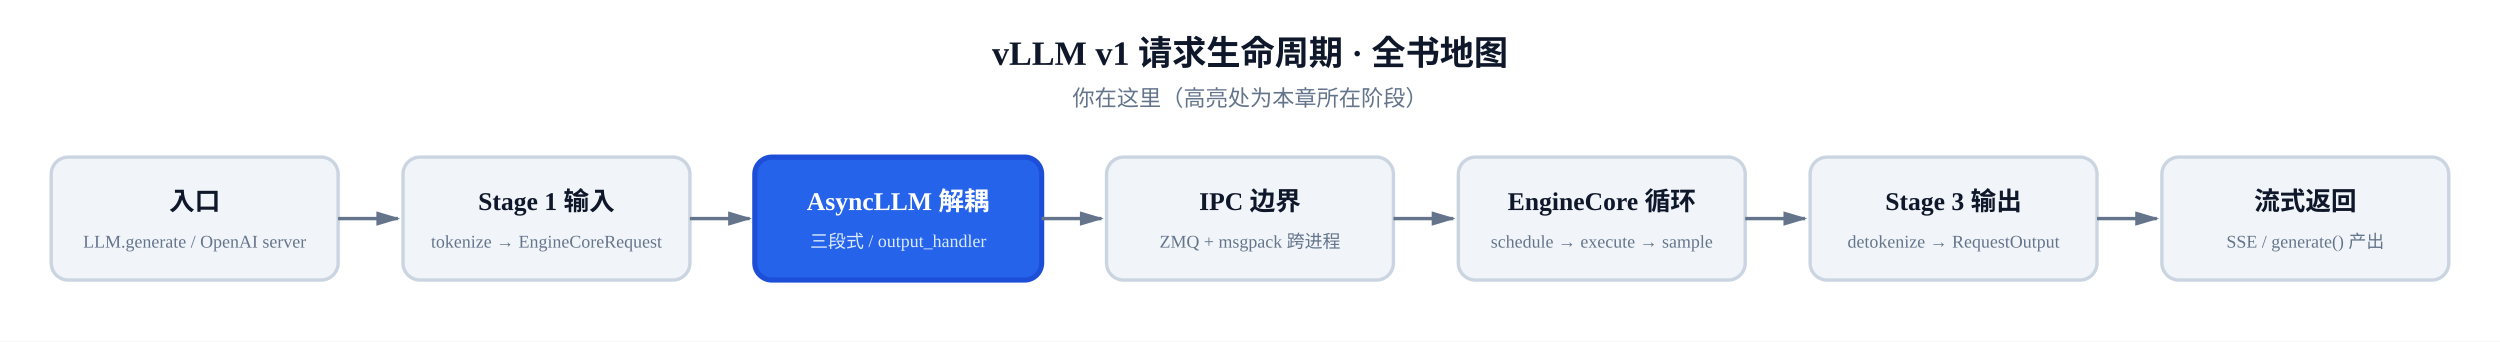
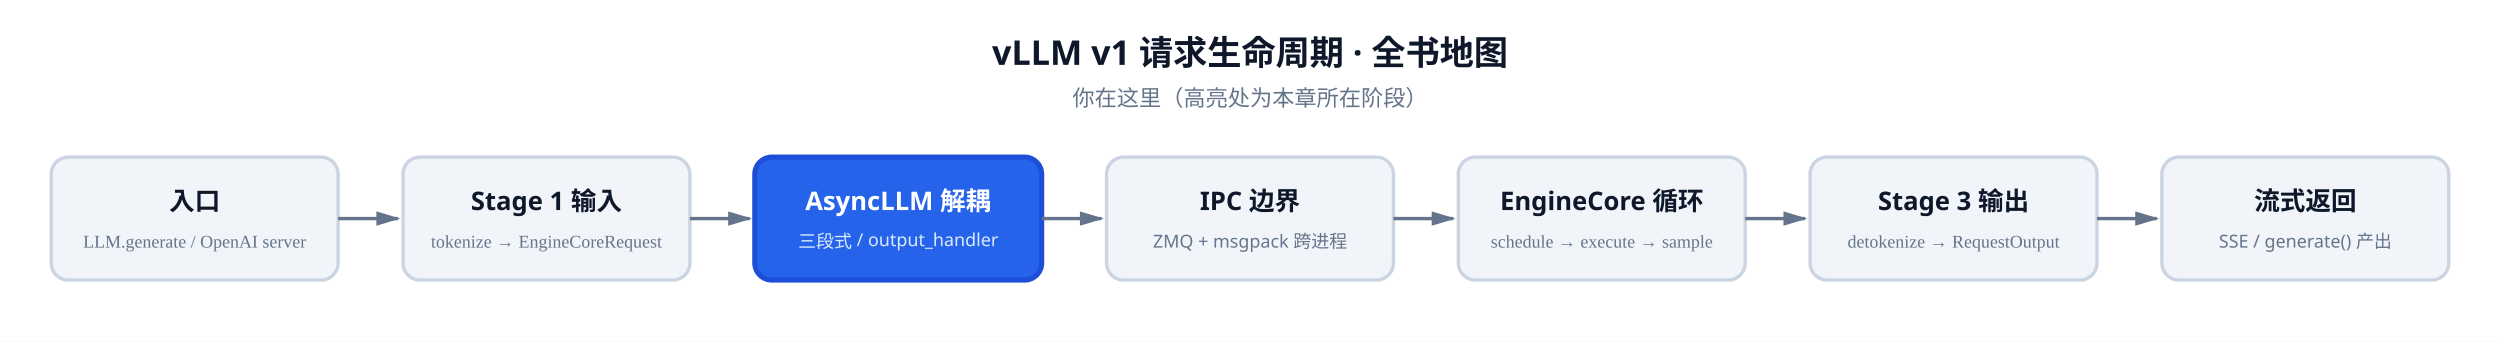
<svg xmlns="http://www.w3.org/2000/svg" viewBox="0 0 1464 200">
  <defs>
    <marker id="a" viewBox="0 0 10 6" refX="9" refY="3" markerWidth="7" markerHeight="5" orient="auto">
      <path d="M0,0 L10,3 L0,6 Z" fill="#64748b" />
    </marker>
  </defs>
  <rect width="1464" height="200" fill="white" />
-   <text x="732" y="38" text-anchor="middle" font-size="20" font-weight="bold" fill="#0f172a">vLLM v1 请求生命周期 · 全书地图</text>
-   <text x="732" y="62" text-anchor="middle" font-size="13" fill="#64748b">你在这里（高亮处为本章所在阶段）</text>
+   <text x="732" y="38" text-anchor="middle" font-size="20" font-weight="bold" fill="#0f172a" font-family="Droid Sans Fallback">vLLM v1 请求生命周期 · 全书地图</text>
+   <text x="732" y="62" text-anchor="middle" font-size="13" fill="#64748b" font-family="Droid Sans Fallback">你在这里（高亮处为本章所在阶段）</text>
  <rect x="30" y="92" width="168" height="72" rx="10" fill="#f1f5f9" stroke="#cbd5e1" stroke-width="2" />
-   <text x="114" y="123" text-anchor="middle" font-size="15" font-weight="bold" fill="#0f172a">入口</text>
+   <text x="114" y="123" text-anchor="middle" font-size="15" font-weight="bold" fill="#0f172a" font-family="Droid Sans Fallback">入口</text>
  <text x="114" y="145" text-anchor="middle" font-size="10.5" fill="#64748b">LLM.generate / OpenAI server</text>
  <line x1="198" y1="128" x2="233" y2="128" stroke="#64748b" stroke-width="2" marker-end="url(#a)" />
  <rect x="236" y="92" width="168" height="72" rx="10" fill="#f1f5f9" stroke="#cbd5e1" stroke-width="2" />
-   <text x="320" y="123" text-anchor="middle" font-size="15" font-weight="bold" fill="#0f172a">Stage 1 输入</text>
+   <text x="320" y="123" text-anchor="middle" font-size="15" font-weight="bold" fill="#0f172a" font-family="Droid Sans Fallback">Stage 1 输入</text>
  <text x="320" y="145" text-anchor="middle" font-size="10.5" fill="#64748b">tokenize → EngineCoreRequest</text>
  <line x1="404" y1="128" x2="439" y2="128" stroke="#64748b" stroke-width="2" marker-end="url(#a)" />
  <rect x="442" y="92" width="168" height="72" rx="10" fill="#2563eb" stroke="#1d4ed8" stroke-width="3" />
-   <text x="526" y="123" text-anchor="middle" font-size="15" font-weight="bold" fill="white">AsyncLLM 解耦</text>
-   <text x="526" y="145" text-anchor="middle" font-size="10.5" fill="#dbeafe">三段式 / output_handler</text>
+   <text x="526" y="123" text-anchor="middle" font-size="15" font-weight="bold" fill="white" font-family="Droid Sans Fallback">AsyncLLM 解耦</text>
+   <text x="526" y="145" text-anchor="middle" font-size="10.5" fill="#dbeafe" font-family="Droid Sans Fallback">三段式 / output_handler</text>
  <line x1="610" y1="128" x2="645" y2="128" stroke="#64748b" stroke-width="2" marker-end="url(#a)" />
  <rect x="648" y="92" width="168" height="72" rx="10" fill="#f1f5f9" stroke="#cbd5e1" stroke-width="2" />
-   <text x="732" y="123" text-anchor="middle" font-size="15" font-weight="bold" fill="#0f172a">IPC 边界</text>
-   <text x="732" y="145" text-anchor="middle" font-size="10.5" fill="#64748b">ZMQ + msgpack 跨进程</text>
+   <text x="732" y="123" text-anchor="middle" font-size="15" font-weight="bold" fill="#0f172a" font-family="Droid Sans Fallback">IPC 边界</text>
+   <text x="732" y="145" text-anchor="middle" font-size="10.5" fill="#64748b" font-family="Droid Sans Fallback">ZMQ + msgpack 跨进程</text>
  <line x1="816" y1="128" x2="851" y2="128" stroke="#64748b" stroke-width="2" marker-end="url(#a)" />
  <rect x="854" y="92" width="168" height="72" rx="10" fill="#f1f5f9" stroke="#cbd5e1" stroke-width="2" />
-   <text x="938" y="123" text-anchor="middle" font-size="15" font-weight="bold" fill="#0f172a">EngineCore 循环</text>
+   <text x="938" y="123" text-anchor="middle" font-size="15" font-weight="bold" fill="#0f172a" font-family="Droid Sans Fallback">EngineCore 循环</text>
  <text x="938" y="145" text-anchor="middle" font-size="10.5" fill="#64748b">schedule → execute → sample</text>
  <line x1="1022" y1="128" x2="1057" y2="128" stroke="#64748b" stroke-width="2" marker-end="url(#a)" />
  <rect x="1060" y="92" width="168" height="72" rx="10" fill="#f1f5f9" stroke="#cbd5e1" stroke-width="2" />
-   <text x="1144" y="123" text-anchor="middle" font-size="15" font-weight="bold" fill="#0f172a">Stage 3 输出</text>
+   <text x="1144" y="123" text-anchor="middle" font-size="15" font-weight="bold" fill="#0f172a" font-family="Droid Sans Fallback">Stage 3 输出</text>
  <text x="1144" y="145" text-anchor="middle" font-size="10.5" fill="#64748b">detokenize → RequestOutput</text>
  <line x1="1228" y1="128" x2="1263" y2="128" stroke="#64748b" stroke-width="2" marker-end="url(#a)" />
  <rect x="1266" y="92" width="168" height="72" rx="10" fill="#f1f5f9" stroke="#cbd5e1" stroke-width="2" />
-   <text x="1350" y="123" text-anchor="middle" font-size="15" font-weight="bold" fill="#0f172a">流式返回</text>
-   <text x="1350" y="145" text-anchor="middle" font-size="10.5" fill="#64748b">SSE / generate() 产出</text>
+   <text x="1350" y="123" text-anchor="middle" font-size="15" font-weight="bold" fill="#0f172a" font-family="Droid Sans Fallback">流式返回</text>
+   <text x="1350" y="145" text-anchor="middle" font-size="10.5" fill="#64748b" font-family="Droid Sans Fallback">SSE / generate() 产出</text>
</svg>
